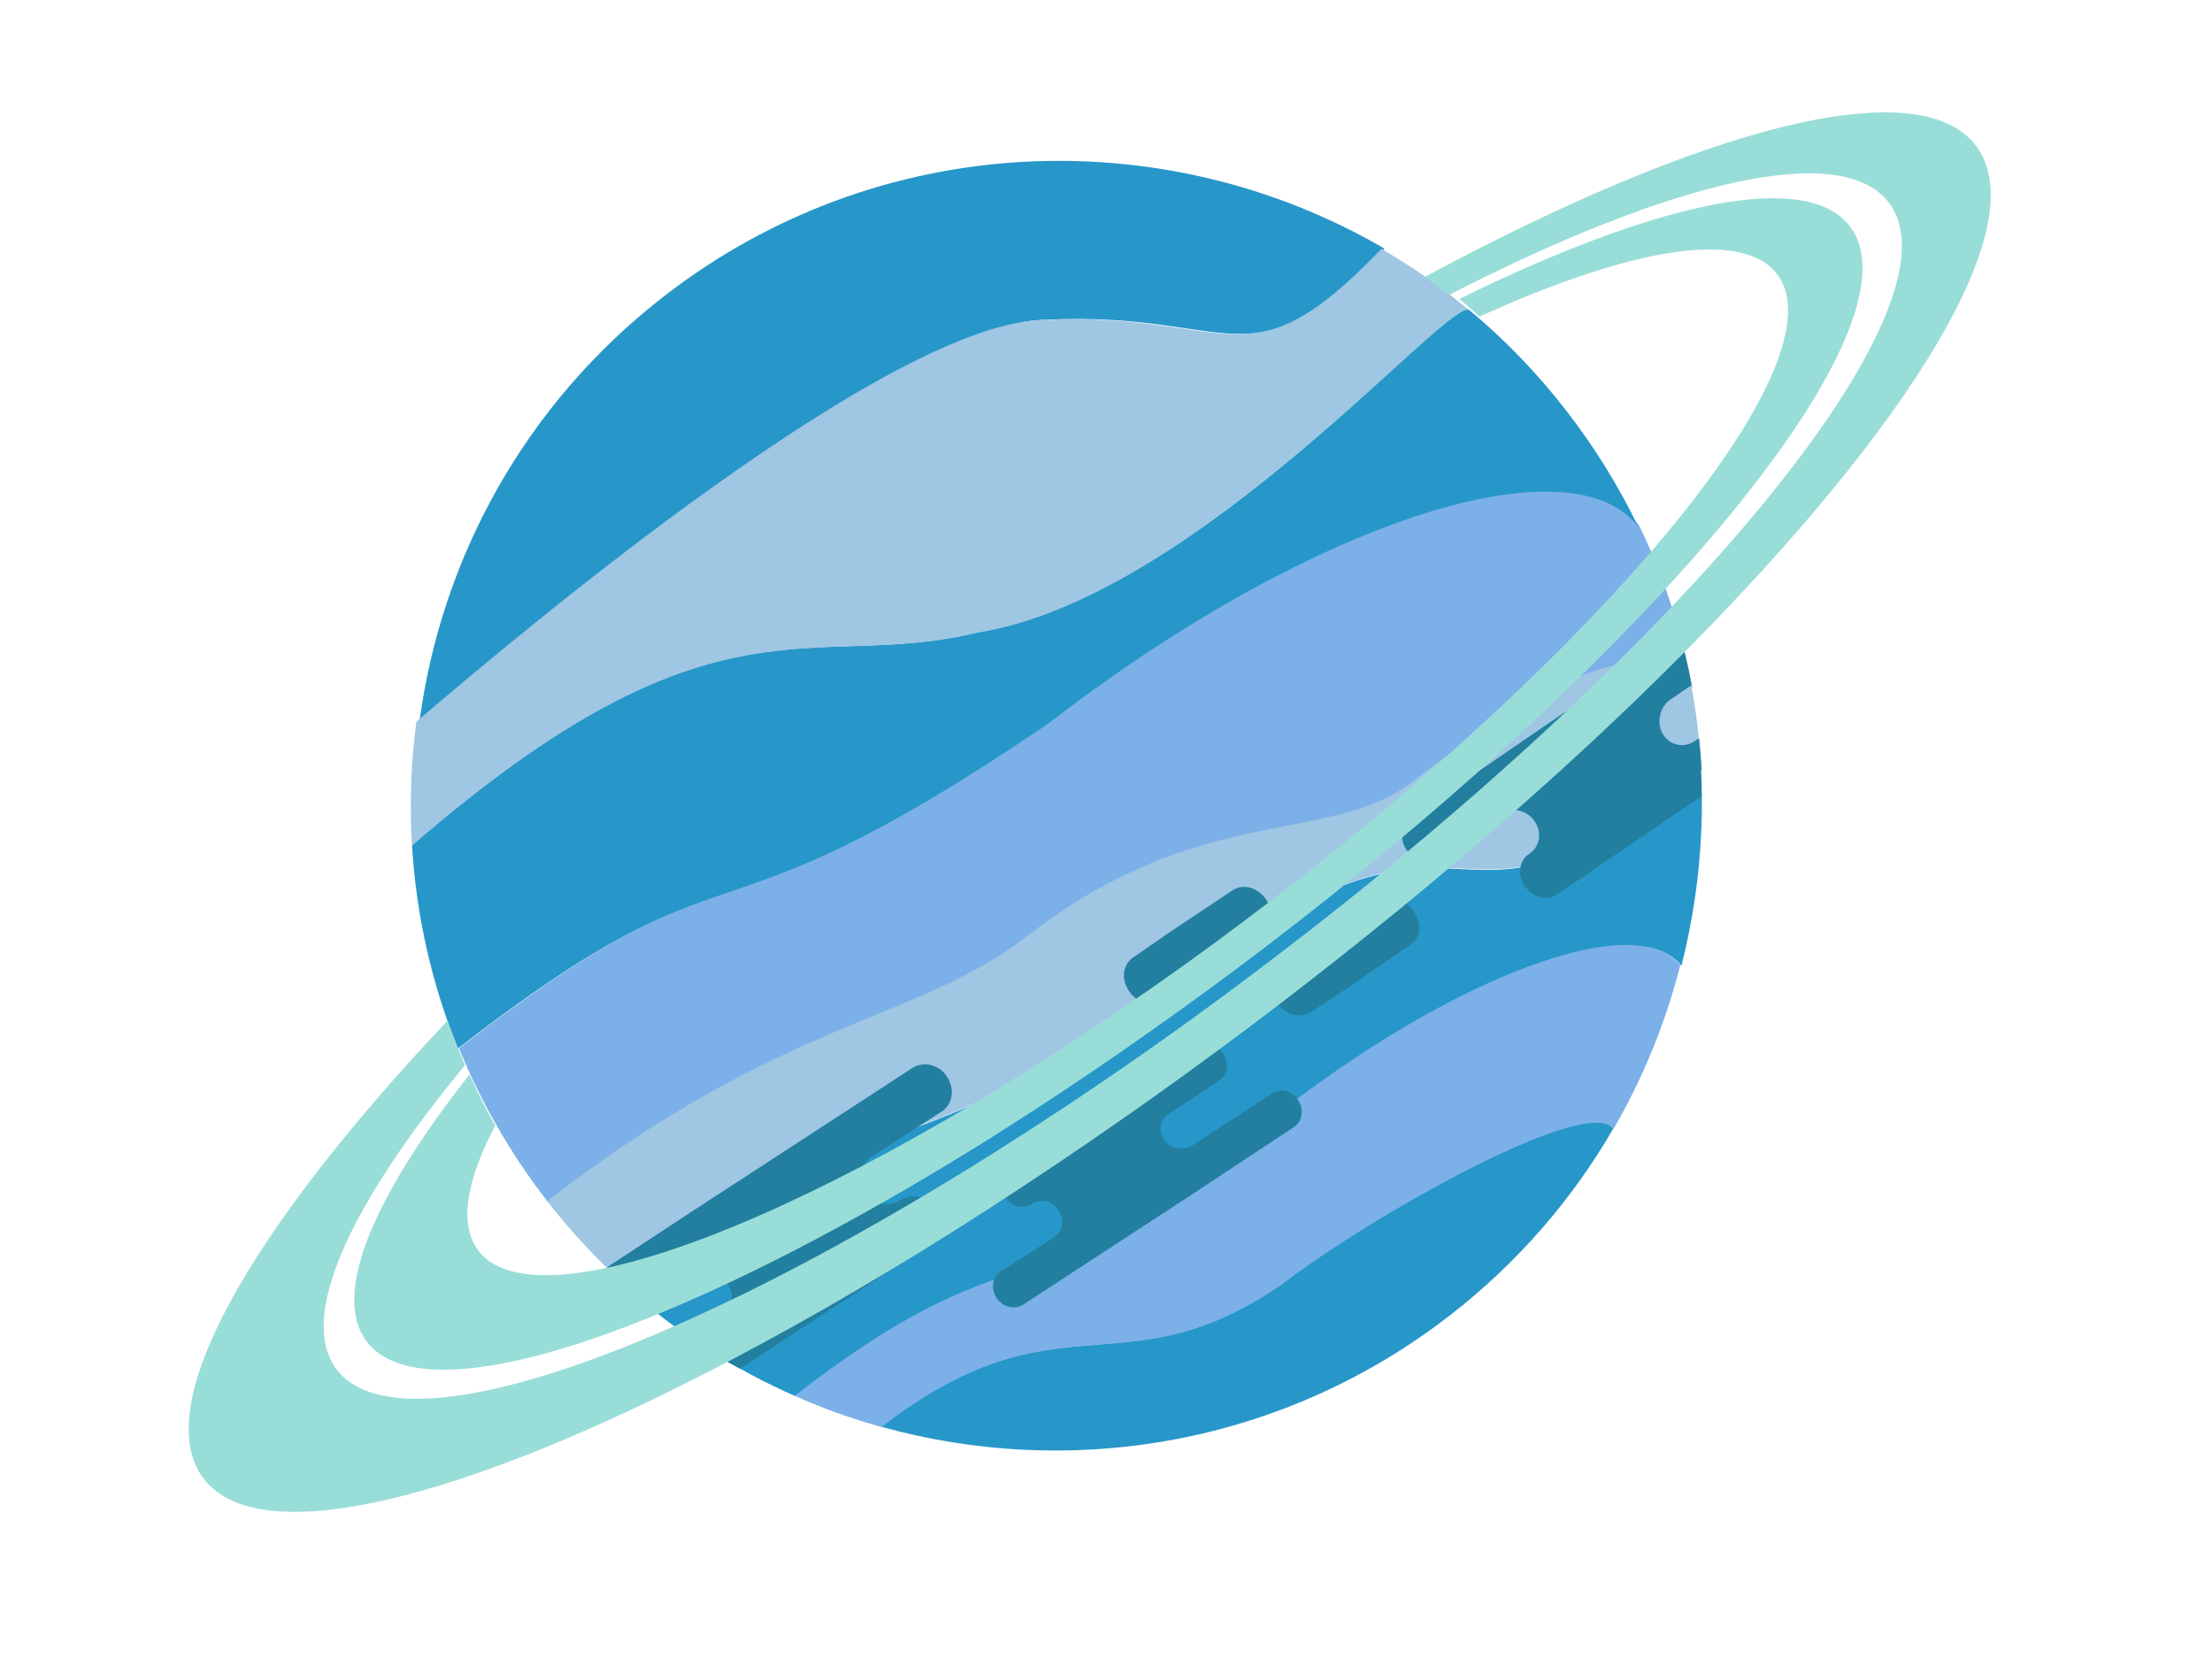
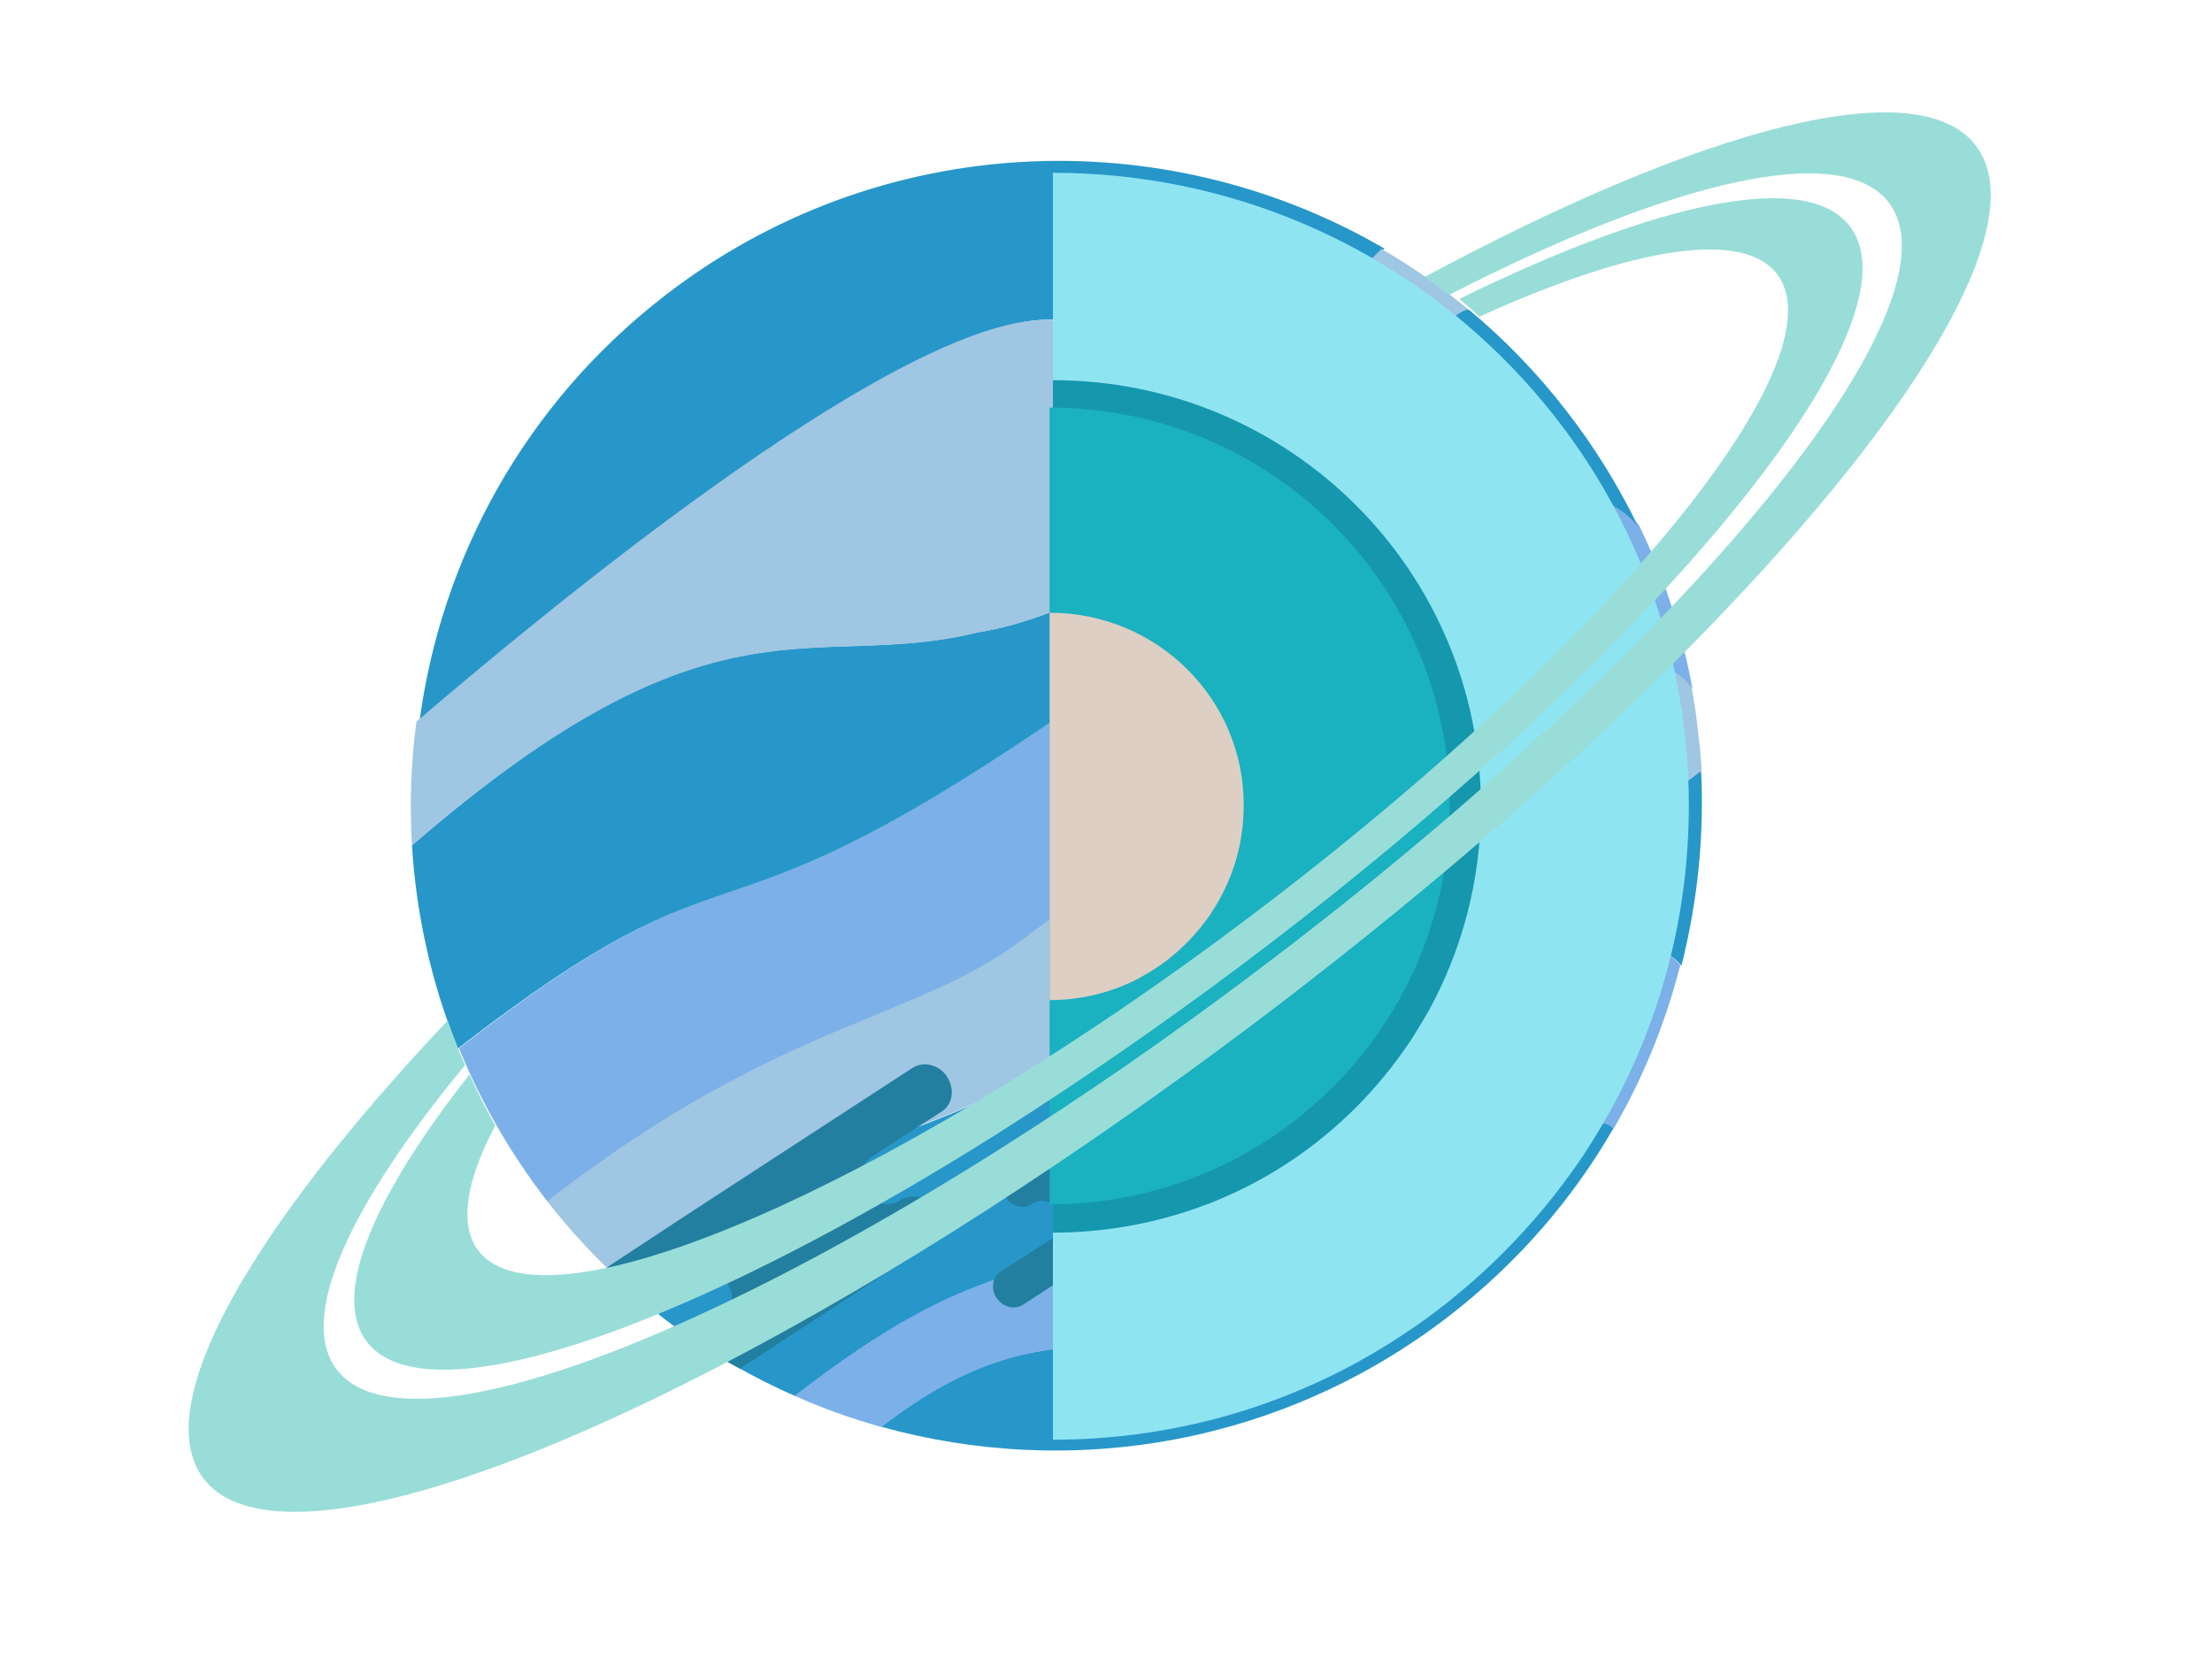
<svg xmlns="http://www.w3.org/2000/svg" version="1.1" id="Layer_1" x="0px" y="0px" viewBox="0 0 800 600" style="enable-background:new 0 0 800 600;" xml:space="preserve">
  <style type="text/css">
	.st0{fill:#2797C9;}
	.st1{fill:#9FC6E2;}
	.st2{fill:#7CB0E8;}
	.st3{fill:#227FA0;}
- 	.st4{fill:#99DDD8;}
+ 	.st4{display:none;}
+ 	.st5{display:inline;fill:#227FA0;}
+ 	.st6{display:none;fill:#227FA0;}
+ 	.st7{fill:#8FE4F2;}
+ 	.st8{fill:#1597AD;}
+ 	.st9{fill:#1AB1C1;}
+ 	.st10{fill:#DDCFC3;}
+ 	.st11{fill:#99DDD8;}
</style>
  <path class="st0" d="M608.1,349.3c-15.8-20.4-80.4,3.2-144.3,52.7c-91.4,80.7-87.6,34.6-176,103c-22.2-9.7-43-23-61.6-39.7  c0.1-0.1,0.2-0.2,0.3-0.3c5.6-5.3,11-10,16.3-14.2c1-0.8,1.9-1.5,2.9-2.3c0.5-0.4,1-0.7,1.4-1.1c0.1-0.1,0.2-0.2,0.3-0.2  c53.1-39.8,92.3-28.8,167.7-85.1c1.9-1.5,3.9-2.9,5.9-4.5c83.9-60.2,97-38.7,129-43.9c13.6-2.2,30.7-9.3,58.1-29.6  c2.3-1.7,4.7-3.5,7.1-5.4c0.2,3.1,0.3,6.1,0.3,9.2C615.7,308.6,613.2,329.2,608.1,349.3z" />
  <path class="st1" d="M615.4,278.5c-0.1,0.1-0.2,0.2-0.3,0.2c-2.4,1.9-4.8,3.7-7.1,5.4c-27.4,20.3-44.4,27.3-58,29.4  c-31.8,5.1-45.1-16.2-128.8,43.9c-0.1,0.1-0.2,0.1-0.3,0.2c-2,1.5-4,3-5.9,4.5c-75.3,56.1-114.5,45-167.7,85.1  c-0.1,0.1-0.2,0.2-0.3,0.2c-0.5,0.4-1,0.7-1.4,1.1c-1,0.7-1.9,1.5-2.9,2.3c-5.3,4.2-10.7,8.9-16.3,14.2l0,0  c-10.2-9.2-19.8-19.4-28.5-30.6c-0.1-0.1-0.2-0.2-0.3-0.4c85.6-66.3,133.3-64.7,173.6-95.8c63.2-48.9,109.3-32.6,139.6-56  c40.9-31.7,65.9-42.9,81.7-42.9c8.7,0,14.6,3.4,18.9,8.7c0.1,0.1,0.2,0.3,0.3,0.4c0,0.1,0.1,0.1,0.1,0.2c1.1,6.1,2,12.2,2.6,18.4  C614.9,270.8,615.2,274.6,615.4,278.5z" />
  <g>
    <path class="st0" d="M464.1,464c-58.1,40.4-81.3,2.3-145.4,52c68.6,19.1,145.1,6.7,205.7-40.3c24.6-19.1,44.4-42.1,59.1-67.6   C573.8,395.5,494.4,440.6,464.1,464z" />
    <path class="st2" d="M318.8,516.1c64.2-49.7,87.4-11.6,145.4-52c30.2-23.4,109.6-68.5,119.4-55.9c10.8-18.6,18.8-38.5,24.1-59.1   c-15.8-20.4-80.4,3.2-144.3,52.7c-91.4,80.7-87.6,34.6-176,103C297.6,509.4,308.1,513.1,318.8,516.1z" />
  </g>
-   <path class="st2" d="M612.1,249c-0.1-0.1-0.2-0.2-0.3-0.4c-0.1-0.1-0.1-0.1-0.2-0.2c-0.1-0.1-0.2-0.2-0.3-0.4  c-4.4-5.2-10.5-8.5-19.4-8.3c-15.9,0.4-40.7,11.7-80.9,42.9c-30.2,23.4-76.4,7-139.6,56c-40.2,31.1-87.9,29.5-173.5,95.8l0,0  c-13.4-17.3-24-35.9-31.9-55.3c105.5-81.7,84.8-30.1,214.1-118c92.5-71.6,187.7-103.4,212.8-70.9c6.1,12.6,10.9,25.6,14.6,38.8h0  c1.7,6.2,3.2,12.4,4.3,18.6C612,248.1,612.1,248.6,612.1,249z" />
+   <path class="st2" d="M612.1,249c-0.1-0.1-0.2-0.2-0.3-0.4c-0.1-0.1-0.1-0.1-0.2-0.2c-0.1-0.1-0.2-0.2-0.3-0.4  c-4.4-5.2-10.5-8.5-19.4-8.3c-15.9,0.4-40.7,11.7-80.9,42.9c-30.2,23.4-76.4,7-139.6,56c-40.2,31.1-87.9,29.5-173.5,95.8l0,0  c-13.4-17.3-24-35.9-31.9-55.3c105.5-81.7,84.8-30.1,214.1-118c92.5-71.6,187.7-103.4,212.8-70.9c6.1,12.6,10.9,25.6,14.6,38.8l0,0  c1.7,6.2,3.2,12.4,4.3,18.6C612,248.1,612.1,248.6,612.1,249z" />
  <path class="st0" d="M378.8,115.6c68.5-3.1,73,25.4,121.9-25.7c-79.8-46.5-183.1-42.8-260.5,17.2c-50.6,39.2-80.7,95.1-88.5,153.9  C191.1,227.3,323,116.3,378.8,115.6z" />
  <g>
    <path class="st0" d="M379.7,261.4c92.5-71.6,187.7-103.3,212.8-70.9c-7-14.5-15.6-28.5-25.9-41.8c-10.5-13.6-22.3-25.8-35-36.4   c-5.8-7.5-97.8,103.8-178.2,116.4c-60.2,14.7-94.4-18.4-204.4,77c1.5,24.9,7,49.8,16.6,73.5C271.1,297.6,250.4,349.3,379.7,261.4z" />
    <path class="st1" d="M353.4,228.8c80.4-12.7,172.4-123.9,178.2-116.4c-10.1-8.5-20.8-15.9-32-22.4c-48.9,51.1-53.3,22.6-121.8,25.7   C322,116.3,190,227.3,150.6,261c-2,14.8-2.5,29.8-1.6,44.8C259.1,210.4,293.2,243.5,353.4,228.8z" />
  </g>
  <g>
-     <path class="st3" d="M342.5,389.4c2.9,4.5,2.1,10-1.9,12.6l-25.3,16.3c-4,2.6-5.1,8.4-2.1,12.8c2.9,4.5,8.4,5.6,12.4,3   c4-2.6,9.4-1.5,12.4,3c2.9,4.5,2.5,10.2-1.5,12.8L267.6,495c-6.3-3.3-12.4-6.9-18.2-10.9l11.3-7.5c4-2.6,5.4-7.8,2.5-12.2   c-2.9-4.5-9.6-5.4-13.6-2.8L233.6,472c-4.9-4.3-9.6-8.8-14-13.7l32.1-21.1l78.2-50.9C333.9,383.7,339.6,384.9,342.5,389.4z" />
+     <path class="st3" d="M342.5,389.4c2.9,4.5,2.1,10-1.9,12.6l-25.3,16.3c-4,2.6-5.1,8.4-2.1,12.8c2.9,4.5,8.4,5.6,12.4,3   s9.4-1.5,12.4,3c2.9,4.5,2.5,10.2-1.5,12.8L267.6,495c-6.3-3.3-12.4-6.9-18.2-10.9l11.3-7.5c4-2.6,5.4-7.8,2.5-12.2   c-2.9-4.5-9.6-5.4-13.6-2.8l-16,10.4c-4.9-4.3-9.6-8.8-14-13.7l32.1-21.1l78.2-50.9C333.9,383.7,339.6,384.9,342.5,389.4z" />
  </g>
+   <g class="st4">
+     <path class="st5" d="M615.1,278.7c0.2,3.1,0.3,6.1,0.3,9.2L563,323.6c-3.7,2.5-8.8,0.9-11.6-3.2c-1.5-2.1-1.9-4.5-1.5-6.7   c0-0.1,0-0.1,0-0.2c0.4-1.9,1.5-3.7,3.3-4.8c3.7-2.5,4.6-7.6,1.8-11.7s-8.1-5.2-11.8-2.7l-23,16c-3.7,2.5-8.7,1.2-11.5-2.9   s-1.8-9.4,1.9-11.9l71.6-49.1l9.6-6.5l0.6-0.4l15.1-10.3l0,0c1.7,6.2,3.2,12.4,4.3,18.6l-0.5,0.3l0,0l-7.3,5   c-3.7,2.5-5.2,8.6-2.4,12.7s7.7,4.7,11.4,2.2l1.5-1c0.4,3.8,0.7,7.7,0.9,11.5C615.3,278.6,615.2,278.6,615.1,278.7z" />
+   </g>
+   <path class="st3" d="M429.7,432.9l-59.6,38.9c-3,2-7.3,1.1-9.6-2.3s-1.6-7.6,1.4-9.6l19.3-12.4c3.1-2,3.9-6.4,1.6-9.8  c-2.2-3.4-6.4-4.3-9.5-2.3s-7.2,1.2-9.5-2.3c-2.2-3.4-1.9-7.8,1.2-9.8l67.8-44.5c3.1-2,7.4-1.1,9.6,2.3s1.8,7.5-1.2,9.5l-18.4,12.2  c-3.1,2-4.2,5.9-1.9,9.3c2.2,3.4,7.3,4.1,10.4,2.1l28.9-18.8c3.1-2,7.1-0.9,9.3,2.5c2.2,3.4,1.5,7.7-1.5,9.7L429.7,432.9  L429.7,432.9z" />
+   <path class="st6" d="M424,336.5l-14.2,9.8c-3.9,2.7-4.4,8-1.3,12.4s8.7,5.5,12.7,2.8l13.8-9.1l22-15.2c3.6-2.5,3.8-7.6,0.8-12  c-3.1-4.4-8.4-5.7-12-3.2L424,336.5z" />
+   <path class="st6" d="M477.4,340.7l-14.2,9.8c-3.9,2.7-4.4,8-1.3,12.4s8.7,5.5,12.7,2.8l13.8-9.1l22-15.2c3.6-2.5,3.8-7.6,0.8-12  c-3.1-4.4-8.4-5.7-12-3.2L477.4,340.7z" />
  <g>
-     <path class="st3" d="M615.1,278.7c0.2,3.1,0.3,6.1,0.3,9.2L563,323.6c-3.7,2.5-8.8,0.9-11.6-3.2c-1.5-2.1-1.9-4.5-1.5-6.7   c0-0.1,0-0.1,0-0.2c0.4-1.9,1.5-3.7,3.3-4.8c3.7-2.5,4.6-7.6,1.8-11.7c-2.8-4.1-8.1-5.2-11.8-2.7l-23,16c-3.7,2.5-8.7,1.2-11.5-2.9   c-2.8-4.1-1.8-9.4,1.9-11.9l71.6-49.1l9.6-6.5l0.6-0.4l15.1-10.3h0c1.7,6.2,3.2,12.4,4.3,18.6l-0.5,0.3l0,0l-7.3,5   c-3.7,2.5-5.2,8.6-2.4,12.7c2.8,4.1,7.7,4.7,11.4,2.2l1.5-1c0.4,3.8,0.7,7.7,0.9,11.5C615.3,278.6,615.2,278.6,615.1,278.7z" />
+     <path class="st7" d="M380.8,62.5v458.2c26.8,0,52.6-4.6,76.5-13c2.6-1,5.2-1.9,7.7-2.9c7.1-2.8,14-5.9,20.8-9.4   c1.8-1,3.7-1.9,5.4-2.9c7.3-4,14.3-8.4,21.1-13.1c4.8-3.4,9.7-7,14.2-10.8c11.8-9.6,22.7-20.6,32.4-32.3   c4.3-5.2,8.3-10.6,12.2-16.2c1.1-1.5,2-3,3-4.5c3-4.7,5.9-9.6,8.7-14.6c17.9-32.7,28-70,28-109.9   C610.8,164.8,507.9,62.5,380.8,62.5" />
+     <path class="st8" d="M380.8,137.5v308.3c18,0,35.4-3.1,51.5-8.7c1.7-0.6,3.5-1.3,5.2-1.9c4.8-1.9,9.4-4,14-6.3   c1.2-0.6,2.5-1.3,3.6-1.9c4.9-2.7,9.6-5.6,14.2-8.8c3.3-2.3,6.5-4.7,9.6-7.3c8-6.5,15.3-13.8,21.8-21.8c2.9-3.5,5.6-7.1,8.2-10.9   c0.7-1,1.4-2,2-3c2-3.2,4-6.5,5.9-9.8c12-22,18.8-47.1,18.8-73.9C535.5,206.3,466.3,137.5,380.8,137.5" />
+     <path class="st9" d="M379.6,147.4v288.2c16.9,0,33.1-2.9,48.1-8.2c1.6-0.6,3.2-1.2,4.9-1.8c4.5-1.8,8.8-3.7,13.1-5.9   c1.2-0.6,2.3-1.2,3.4-1.8c4.6-2.5,9-5.3,13.3-8.2c3-2.2,6.1-4.4,8.9-6.8c7.4-6.1,14.3-12.9,20.4-20.3c2.7-3.3,5.2-6.7,7.6-10.2   c0.7-0.9,1.3-1.9,1.9-2.8c1.9-3,3.7-6.1,5.5-9.2c11.2-20.5,17.6-44.1,17.6-69.1C524.3,211.8,459.6,147.4,379.6,147.4" />
+     <path class="st10" d="M379.6,221.6v140.1c8.2,0,16.1-1.4,23.4-4c0.8-0.3,1.6-0.6,2.4-0.9c2.2-0.9,4.3-1.8,6.3-2.9   c0.6-0.3,1.1-0.6,1.6-0.9c2.2-1.2,4.4-2.6,6.4-4c1.5-1,3-2.1,4.3-3.3c3.6-2.9,6.9-6.3,9.9-9.9c1.3-1.6,2.5-3.2,3.7-4.9   c0.3-0.5,0.6-0.9,0.9-1.4c0.9-1.4,1.8-2.9,2.7-4.5c5.5-10,8.6-21.4,8.6-33.6C450,252.8,418.5,221.6,379.6,221.6" />
  </g>
-   <path class="st3" d="M429.7,432.9l-59.6,38.9c-3,2-7.3,1.1-9.6-2.3s-1.6-7.6,1.4-9.6l19.3-12.4c3.1-2,3.9-6.4,1.6-9.8  c-2.2-3.4-6.4-4.3-9.5-2.3c-3.1,2-7.2,1.2-9.5-2.3c-2.2-3.4-1.9-7.8,1.2-9.8l67.8-44.5c3.1-2,7.4-1.1,9.6,2.3  c2.2,3.4,1.8,7.5-1.2,9.5l-18.4,12.2c-3.1,2-4.2,5.9-1.9,9.3c2.2,3.4,7.3,4.1,10.4,2.1l28.9-18.8c3.1-2,7.1-0.9,9.3,2.5  c2.2,3.4,1.5,7.7-1.5,9.7L429.7,432.9L429.7,432.9z" />
-   <path class="st3" d="M424,336.5l-14.2,9.8c-3.9,2.7-4.4,8-1.3,12.4c3.1,4.4,8.7,5.5,12.7,2.8l13.8-9.1l22-15.2  c3.6-2.5,3.8-7.6,0.8-12c-3.1-4.4-8.4-5.7-12-3.2L424,336.5z" />
-   <path class="st3" d="M477.4,340.7l-14.2,9.8c-3.9,2.7-4.4,8-1.3,12.4c3.1,4.4,8.7,5.5,12.7,2.8l13.8-9.1l22-15.2  c3.6-2.5,3.8-7.6,0.8-12c-3.1-4.4-8.4-5.7-12-3.2L477.4,340.7z" />
-   <path class="st4" d="M169.8,388.6c2.8,6.3,6,12.5,9.3,18.5c-10.5,19.9-13.1,35.6-6.3,44.9c6.9,9.5,22.9,11.4,45.4,6.8  c35.5-7.3,87.2-30.9,145-66.4c0.3-0.2,0.6-0.4,0.9-0.6c27.5-17,56.5-36.6,85.7-58.6c60-45,110.7-91.5,145.6-131.7  c40.7-46.8,60-85,47.5-102.1c-12.3-16.8-53-9.8-107.8,15.1c-2.4-2.2-4.8-4.3-7.3-6.4c71.9-35.3,126.1-47,141.5-25.9  c15.7,21.5-12.5,72.1-68.9,132.9c-38.9,41.9-91.1,88.7-151.6,134.1c-29.8,22.3-59.3,42.6-87.6,60.5c-0.3,0.2-0.6,0.4-0.9,0.6  c-45.2,28.4-87.4,50.7-123.2,65.3c-53.2,21.8-92,26.6-104.7,9.3C120,467.9,135.1,432.7,169.8,388.6z" />
-   <path class="st4" d="M161.9,369.1c1.9,5.4,4,10.8,6.3,16.1c-41.8,50.6-60.6,91.3-46.5,110c14.4,19.1,60,11.8,122-15.5  c34.9-15.3,74.9-37,117.4-63.8c0.3-0.2,0.6-0.4,0.9-0.6c29.6-18.7,60.4-39.9,91.4-63.3c59.1-44.4,110.5-90,150.1-131.4  c64.3-67.4,97.1-124.1,79.7-147.2c-17.1-22.8-78.7-8-159.2,33.3c-2.9-2.3-5.8-4.4-8.8-6.5c100.5-54.1,178.8-75,199.5-47.4  c21.2,28.3-23,100.2-106.6,184.2c-42.8,43-95.9,89-155.8,134.1c-31.7,23.8-63.2,45.7-93.7,65.4c-0.3,0.2-0.6,0.4-0.9,0.6  c-33,21.3-64.9,39.9-94.7,55.5c-95.7,50.1-169.4,68.7-189.5,42C53.9,508.3,90.3,444.9,161.9,369.1z" />
+   <path class="st11" d="M169.8,388.6c2.8,6.3,6,12.5,9.3,18.5c-10.5,19.9-13.1,35.6-6.3,44.9c6.9,9.5,22.9,11.4,45.4,6.8  c35.5-7.3,87.2-30.9,145-66.4c0.3-0.2,0.6-0.4,0.9-0.6c27.5-17,56.5-36.6,85.7-58.6c60-45,110.7-91.5,145.6-131.7  c40.7-46.8,60-85,47.5-102.1c-12.3-16.8-53-9.8-107.8,15.1c-2.4-2.2-4.8-4.3-7.3-6.4c71.9-35.3,126.1-47,141.5-25.9  c15.7,21.5-12.5,72.1-68.9,132.9c-38.9,41.9-91.1,88.7-151.6,134.1c-29.8,22.3-59.3,42.6-87.6,60.5c-0.3,0.2-0.6,0.4-0.9,0.6  c-45.2,28.4-87.4,50.7-123.2,65.3c-53.2,21.8-92,26.6-104.7,9.3C120,467.9,135.1,432.7,169.8,388.6z" />
+   <path class="st11" d="M161.9,369.1c1.9,5.4,4,10.8,6.3,16.1c-41.8,50.6-60.6,91.3-46.5,110c14.4,19.1,60,11.8,122-15.5  c34.9-15.3,74.9-37,117.4-63.8c0.3-0.2,0.6-0.4,0.9-0.6c29.6-18.7,60.4-39.9,91.4-63.3c59.1-44.4,110.5-90,150.1-131.4  c64.3-67.4,97.1-124.1,79.7-147.2c-17.1-22.8-78.7-8-159.2,33.3c-2.9-2.3-5.8-4.4-8.8-6.5c100.5-54.1,178.8-75,199.5-47.4  c21.2,28.3-23,100.2-106.6,184.2c-42.8,43-95.9,89-155.8,134.1c-31.7,23.8-63.2,45.7-93.7,65.4c-0.3,0.2-0.6,0.4-0.9,0.6  c-33,21.3-64.9,39.9-94.7,55.5c-95.7,50.1-169.4,68.7-189.5,42C53.9,508.3,90.3,444.9,161.9,369.1z" />
</svg>
